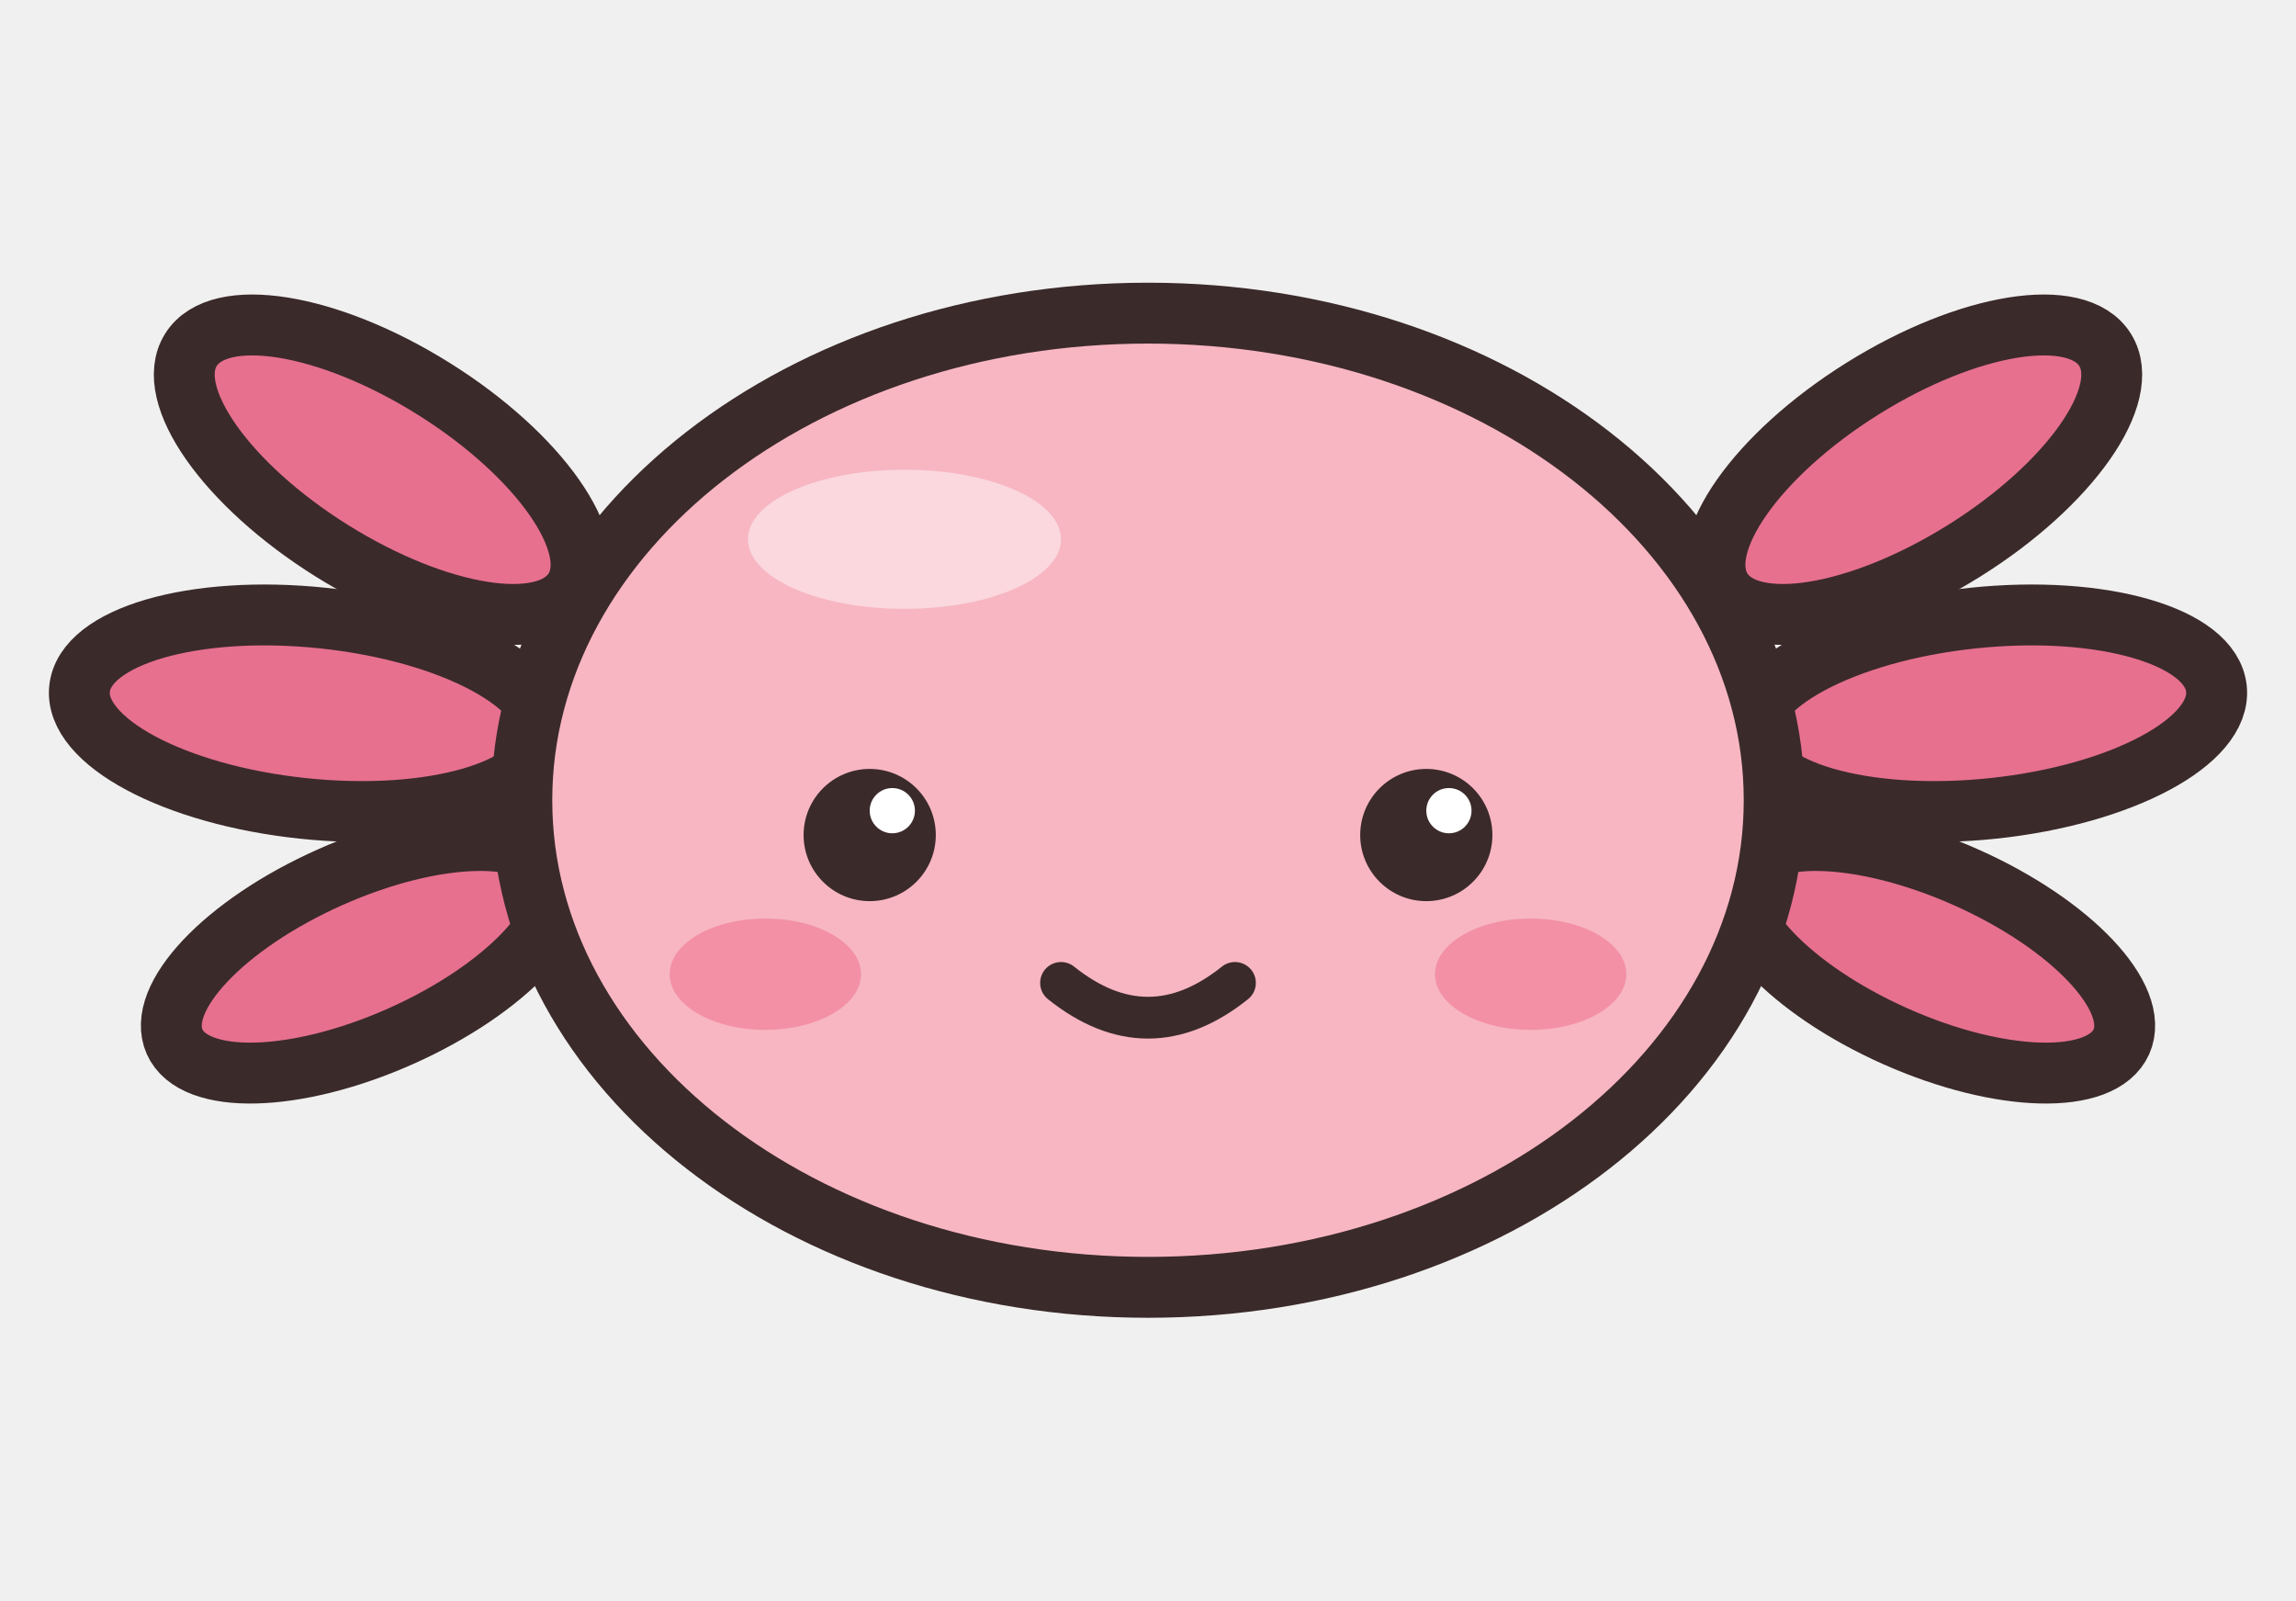
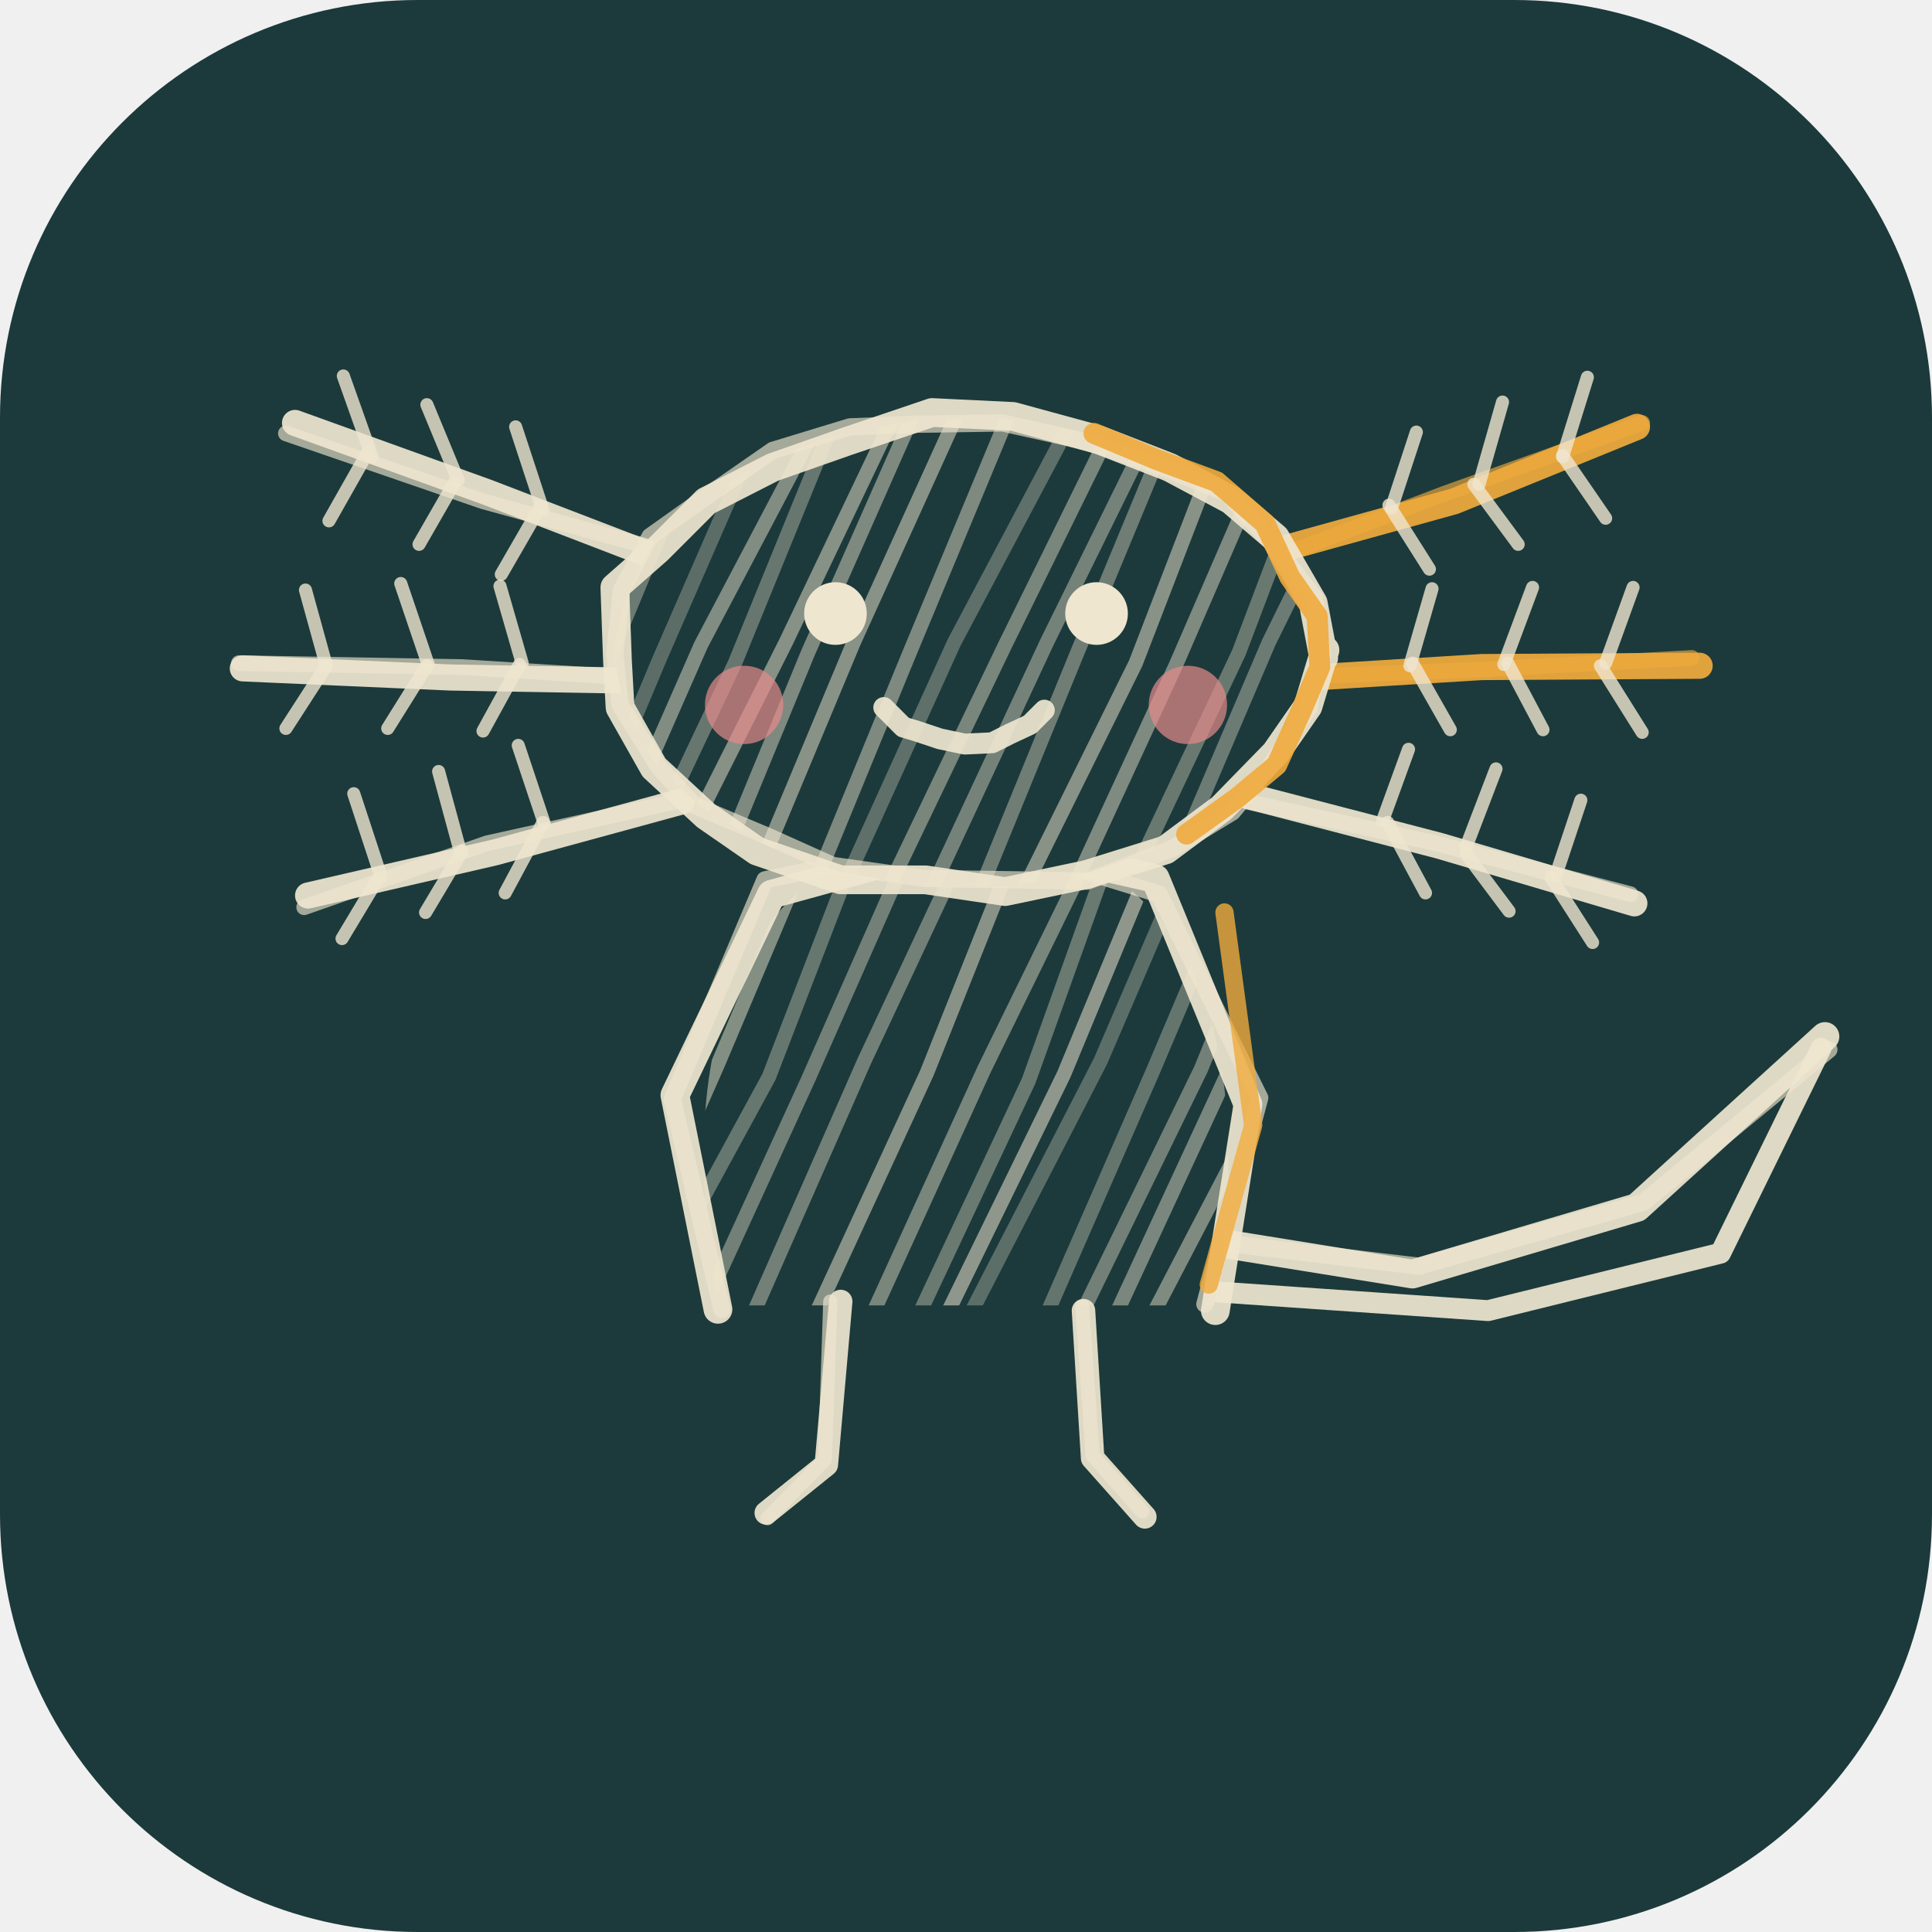
- <svg xmlns="http://www.w3.org/2000/svg" viewBox="-66 -46 132 92">
-   <g>
-     <g fill="#e7708f" stroke="#3b2a2a" stroke-width="3.5" stroke-linejoin="round">
-       <ellipse cx="-44" cy="-19" rx="13" ry="5.5" transform="rotate(32 -44 -19)" />
-       <ellipse cx="-48" cy="-5" rx="13.5" ry="5.5" transform="rotate(6 -48 -5)" />
-       <ellipse cx="-45" cy="9" rx="12" ry="5" transform="rotate(-24 -45 9)" />
+ <svg xmlns="http://www.w3.org/2000/svg" width="64" height="64" viewBox="-74 -100 148 148">
+   <defs>
+     <clipPath id="i0">
+       <path d="M-19 0C-23 -22 -16 -36 0 -36C16 -36 23 -22 19 0Z" />
+     </clipPath>
+     <clipPath id="i1">
+       <path d="M27.0 -50.0L26.2 -45.7L23.9 -41.6L20.2 -38.1L15.3 -35.2L9.6 -33.2L3.3 -32.1L-3.3 -32.1L-9.6 -33.2L-15.3 -35.2L-20.2 -38.1L-23.9 -41.6L-26.2 -45.7L-27.0 -50.0L-26.2 -54.3L-23.9 -58.4L-20.2 -61.9L-15.3 -64.8L-9.6 -66.8L-3.3 -67.9L3.3 -67.9L9.6 -66.8L15.3 -64.8L20.2 -61.9L23.9 -58.4L26.2 -54.3L27.0 -50.0Z" />
+     </clipPath>
+   </defs>
+   <rect x="-74" y="-100" width="148" height="148" rx="32" fill="#1c3a3b" />
+   <g fill="none" stroke-linecap="round" stroke-linejoin="round">
+     <g transform="translate(0 0)">
+       <path d="M15.6 -5.4L34.2 -2.4L51.4 -7.5L65.8 -20.6" stroke="#efe6cf" stroke-width="2.2" opacity="0.92" fill="none" />
+       <path d="M15.4 -5.3L34.7 -3.0L51.9 -7.9L66.1 -19.6" stroke="#efe6cf" stroke-width="1.32" opacity="0.644" fill="none" />
+       <path d="M18.3 -1.1L40.0 0.4L57.8 -4.0L65.5 -19.7" stroke="#efe6cf" stroke-width="1.6" opacity="0.92" fill="none" />
+       <path d="M-19 0C-23 -22 -16 -36 0 -36C16 -36 23 -22 19 0Z" fill="#1c3a3b" stroke="none" />
+       <g clip-path="url(#i0)">
+         <path d="M-50.3 1.4L-40.1 -18.7L-32.1 -38.1" stroke="#efe6cf" stroke-width="1.1" opacity="0.509" fill="none" />
+         <path d="M-47.0 2.5L-39.0 -17.8L-28.5 -38.4" stroke="#efe6cf" stroke-width="1.1" opacity="0.329" fill="none" />
+         <path d="M-43.8 2.0L-34.1 -18.3L-26.1 -37.3" stroke="#efe6cf" stroke-width="1.1" opacity="0.388" fill="none" />
+         <path d="M-38.7 2.0L-31.2 -18.4L-20.8 -37.8" stroke="#efe6cf" stroke-width="1.1" opacity="0.395" fill="none" />
+         <path d="M-36.1 1.4L-27.9 -17.7L-17.5 -38.6" stroke="#efe6cf" stroke-width="1.1" opacity="0.344" fill="none" />
+         <path d="M-31.6 1.8L-23.5 -17.8L-13.7 -38.0" stroke="#efe6cf" stroke-width="1.1" opacity="0.485" fill="none" />
+         <path d="M-27.9 1.7L-19.0 -18.5L-11.1 -37.2" stroke="#efe6cf" stroke-width="1.1" opacity="0.496" fill="none" />
+         <path d="M-25.5 1.6L-15.1 -17.5L-7.2 -38.0" stroke="#efe6cf" stroke-width="1.1" opacity="0.352" fill="none" />
+         <path d="M-20.8 1.7L-12.1 -17.3L-3.1 -37.7" stroke="#efe6cf" stroke-width="1.1" opacity="0.404" fill="none" />
+         <path d="M-16.9 2.0L-7.8 -18.7L1.3 -38.1" stroke="#efe6cf" stroke-width="1.1" opacity="0.41" fill="none" />
+         <path d="M-11.9 1.5L-3.0 -17.8L4.9 -37.6" stroke="#efe6cf" stroke-width="1.1" opacity="0.515" fill="none" />
+         <path d="M-7.4 1.2L1.4 -18.1L10.8 -37.3" stroke="#efe6cf" stroke-width="1.1" opacity="0.441" fill="none" />
+         <path d="M-4.5 2.6L4.8 -17.2L12.0 -37.3" stroke="#efe6cf" stroke-width="1.1" opacity="0.37" fill="none" />
+         <path d="M-2.5 2.8L7.5 -17.7L16.0 -38.2" stroke="#efe6cf" stroke-width="1.1" opacity="0.545" fill="none" />
+         <path d="M-0.0 1.3L10.3 -18.7L18.6 -38.0" stroke="#efe6cf" stroke-width="1.1" opacity="0.307" fill="none" />
+         <path d="M5.6 2.0L14.3 -17.9L22.7 -37.7" stroke="#efe6cf" stroke-width="1.1" opacity="0.347" fill="none" />
+         <path d="M8.0 2.4L18.0 -18.1L25.8 -37.3" stroke="#efe6cf" stroke-width="1.1" opacity="0.41" fill="none" />
+         <path d="M10.6 2.6L20.0 -17.7L29.2 -38.4" stroke="#efe6cf" stroke-width="1.1" opacity="0.447" fill="none" />
+         <path d="M14.1 1.1L24.0 -17.9L32.7 -37.5" stroke="#efe6cf" stroke-width="1.1" opacity="0.471" fill="none" />
+         <path d="M17.6 2.8L27.7 -18.8L35.9 -38.0" stroke="#efe6cf" stroke-width="1.1" opacity="0.372" fill="none" />
+         <path d="M21.6 1.9L30.6 -18.9L39.7 -38.5" stroke="#efe6cf" stroke-width="1.1" opacity="0.431" fill="none" />
+         <path d="M23.8 1.3L34.1 -18.7L42.0 -38.8" stroke="#efe6cf" stroke-width="1.1" opacity="0.534" fill="none" />
+         <path d="M28.3 2.8L36.8 -18.8L46.6 -38.1" stroke="#efe6cf" stroke-width="1.1" opacity="0.345" fill="none" />
+       </g>
+       <path d="M-19.0 0.3L-22.3 -16.1L-14.9 -31.5L0.7 -35.8L14.5 -32.7L21.6 -15.4L19.1 0.4" stroke="#efe6cf" stroke-width="2.2" opacity="0.92" fill="none" />
+       <path d="M-18.7 0.3L-22.5 -15.8L-15.4 -32.6L0.6 -35.9L14.8 -31.5L22.5 -15.9L18.3 -0.1" stroke="#efe6cf" stroke-width="1.32" opacity="0.644" fill="none" />
+       <path d="M-21.6 -56.5L-36.7 -62.3L-51.4 -67.6" stroke="#efe6cf" stroke-width="2" opacity="0.92" fill="none" />
+       <path d="M-21.4 -57.3L-37.0 -61.6L-52.1 -66.8" stroke="#efe6cf" stroke-width="1.2" opacity="0.644" fill="none" />
+       <path d="M-32.4 -60.9L-34.5 -67.3" stroke="#efe6cf" stroke-width="1" opacity="0.8" fill="none" />
+       <path d="M-32.6 -61.2L-35.6 -56.0" stroke="#efe6cf" stroke-width="1" opacity="0.8" fill="none" />
+       <path d="M-38.9 -63.2L-41.3 -69.0" stroke="#efe6cf" stroke-width="1" opacity="0.8" fill="none" />
+       <path d="M-39.2 -63.0L-41.9 -58.3" stroke="#efe6cf" stroke-width="1" opacity="0.8" fill="none" />
+       <path d="M-45.5 -65.0L-47.7 -71.2" stroke="#efe6cf" stroke-width="1" opacity="0.8" fill="none" />
+       <path d="M-45.8 -65.4L-48.8 -60.1" stroke="#efe6cf" stroke-width="1" opacity="0.8" fill="none" />
+       <path d="M-22.3 -47.8L-39.5 -48.1L-55.4 -48.8" stroke="#efe6cf" stroke-width="2" opacity="0.92" fill="none" />
+       <path d="M-22.6 -47.9L-38.6 -48.9L-55.7 -49.2" stroke="#efe6cf" stroke-width="1.2" opacity="0.644" fill="none" />
+       <path d="M-34.0 -49.2L-35.7 -55.1" stroke="#efe6cf" stroke-width="1" opacity="0.8" fill="none" />
+       <path d="M-34.2 -49.1L-37.0 -44.0" stroke="#efe6cf" stroke-width="1" opacity="0.8" fill="none" />
+       <path d="M-41.2 -49.1L-43.3 -55.3" stroke="#efe6cf" stroke-width="1" opacity="0.8" fill="none" />
+       <path d="M-41.3 -49.0L-44.3 -44.2" stroke="#efe6cf" stroke-width="1" opacity="0.8" fill="none" />
+       <path d="M-49.0 -49.0L-50.6 -54.8" stroke="#efe6cf" stroke-width="1" opacity="0.8" fill="none" />
+       <path d="M-49.0 -49.0L-52.1 -44.2" stroke="#efe6cf" stroke-width="1" opacity="0.8" fill="none" />
+       <path d="M-21.8 -38.6L-36.1 -34.7L-50.4 -31.4" stroke="#efe6cf" stroke-width="2" opacity="0.92" fill="none" />
+       <path d="M-21.8 -38.7L-36.7 -35.4L-50.7 -30.5" stroke="#efe6cf" stroke-width="1.2" opacity="0.644" fill="none" />
+       <path d="M-32.3 -36.9L-34.3 -42.9" stroke="#efe6cf" stroke-width="1" opacity="0.8" fill="none" />
+       <path d="M-32.4 -37.0L-35.3 -31.6" stroke="#efe6cf" stroke-width="1" opacity="0.8" fill="none" />
+       <path d="M-38.8 -35.0L-40.4 -40.9" stroke="#efe6cf" stroke-width="1" opacity="0.8" fill="none" />
+       <path d="M-38.6 -34.8L-41.4 -30.1" stroke="#efe6cf" stroke-width="1" opacity="0.8" fill="none" />
+       <path d="M-44.8 -32.8L-46.9 -39.2" stroke="#efe6cf" stroke-width="1" opacity="0.8" fill="none" />
+       <path d="M-45.1 -32.6L-47.8 -28.1" stroke="#efe6cf" stroke-width="1" opacity="0.8" fill="none" />
+       <path d="M21.9 -57.3L37.4 -61.6L51.4 -67.3" stroke="#f0aa3c" stroke-width="2" opacity="0.92" fill="none" />
+       <path d="M21.7 -56.5L36.7 -62.2L51.8 -67.6" stroke="#f0aa3c" stroke-width="1.2" opacity="0.644" fill="none" />
+       <path d="M32.6 -61.1L34.5 -66.9" stroke="#efe6cf" stroke-width="1" opacity="0.8" fill="none" />
+       <path d="M32.4 -61.3L35.5 -56.4" stroke="#efe6cf" stroke-width="1" opacity="0.8" fill="none" />
+       <path d="M39.3 -62.9L41.1 -69.2" stroke="#efe6cf" stroke-width="1" opacity="0.8" fill="none" />
+       <path d="M38.9 -62.9L42.3 -58.3" stroke="#efe6cf" stroke-width="1" opacity="0.8" fill="none" />
+       <path d="M45.7 -65.0L47.6 -71.1" stroke="#efe6cf" stroke-width="1" opacity="0.8" fill="none" />
+       <path d="M45.7 -65.1L49.0 -60.3" stroke="#efe6cf" stroke-width="1" opacity="0.8" fill="none" />
+       <path d="M21.7 -47.8L39.5 -48.9L56.2 -49.0" stroke="#f0aa3c" stroke-width="2" opacity="0.92" fill="none" />
+       <path d="M21.5 -48.0L39.4 -48.7L55.6 -49.6" stroke="#f0aa3c" stroke-width="1.2" opacity="0.644" fill="none" />
+       <path d="M34.0 -49.0L35.7 -54.9" stroke="#efe6cf" stroke-width="1" opacity="0.8" fill="none" />
+       <path d="M34.2 -49.2L37.1 -44.1" stroke="#efe6cf" stroke-width="1" opacity="0.8" fill="none" />
+       <path d="M41.2 -49.1L43.4 -55.0" stroke="#efe6cf" stroke-width="1" opacity="0.8" fill="none" />
+       <path d="M41.5 -49.2L44.2 -44.1" stroke="#efe6cf" stroke-width="1" opacity="0.8" fill="none" />
+       <path d="M49.0 -49.2L51.1 -55.0" stroke="#efe6cf" stroke-width="1" opacity="0.8" fill="none" />
+       <path d="M48.6 -49.0L51.8 -43.9" stroke="#efe6cf" stroke-width="1" opacity="0.8" fill="none" />
+       <path d="M21.7 -39.0L36.3 -35.2L51.2 -30.8" stroke="#efe6cf" stroke-width="2" opacity="0.92" fill="none" />
+       <path d="M21.5 -38.6L36.0 -35.4L50.9 -31.5" stroke="#efe6cf" stroke-width="1.2" opacity="0.644" fill="none" />
+       <path d="M31.9 -37.1L33.9 -42.6" stroke="#efe6cf" stroke-width="1" opacity="0.8" fill="none" />
+       <path d="M32.3 -37.0L35.2 -31.6" stroke="#efe6cf" stroke-width="1" opacity="0.8" fill="none" />
+       <path d="M38.3 -35.1L40.6 -41.1" stroke="#efe6cf" stroke-width="1" opacity="0.8" fill="none" />
+       <path d="M38.3 -34.6L41.6 -30.2" stroke="#efe6cf" stroke-width="1" opacity="0.8" fill="none" />
+       <path d="M45.2 -33.0L47.1 -38.7" stroke="#efe6cf" stroke-width="1" opacity="0.8" fill="none" />
+       <path d="M44.8 -32.8L48.0 -27.8" stroke="#efe6cf" stroke-width="1" opacity="0.8" fill="none" />
+       <path d="M27.0 -50.0L26.2 -45.7L23.9 -41.6L20.2 -38.1L15.3 -35.2L9.6 -33.2L3.3 -32.1L-3.3 -32.1L-9.6 -33.2L-15.3 -35.2L-20.2 -38.1L-23.9 -41.6L-26.2 -45.7L-27.0 -50.0L-26.2 -54.3L-23.9 -58.4L-20.2 -61.9L-15.3 -64.8L-9.6 -66.8L-3.3 -67.9L3.3 -67.9L9.6 -66.8L15.3 -64.8L20.2 -61.9L23.9 -58.4L26.2 -54.3L27.0 -50.0Z" fill="#1c3a3b" stroke="none" />
+       <g clip-path="url(#i1)">
+         <path d="M-55.5 -29.9L-46.5 -49.9L-37.8 -69.3" stroke="#efe6cf" stroke-width="1.1" opacity="0.546" fill="none" />
+         <path d="M-51.8 -29.3L-42.2 -50.7L-33.4 -70.9" stroke="#efe6cf" stroke-width="1.1" opacity="0.433" fill="none" />
+         <path d="M-46.1 -30.7L-37.6 -49.1L-28.7 -69.2" stroke="#efe6cf" stroke-width="1.1" opacity="0.347" fill="none" />
+         <path d="M-42.4 -29.3L-33.3 -50.2L-24.8 -70.8" stroke="#efe6cf" stroke-width="1.1" opacity="0.415" fill="none" />
+         <path d="M-38.8 -30.3L-31.3 -50.2L-22.2 -70.4" stroke="#efe6cf" stroke-width="1.1" opacity="0.469" fill="none" />
+         <path d="M-36.1 -30.5L-27.5 -49.2L-18.8 -70.2" stroke="#efe6cf" stroke-width="1.1" opacity="0.373" fill="none" />
+         <path d="M-31.8 -29.7L-23.4 -49.7L-14.5 -70.1" stroke="#efe6cf" stroke-width="1.1" opacity="0.304" fill="none" />
+         <path d="M-29.7 -29.2L-20.3 -50.6L-10.5 -69.2" stroke="#efe6cf" stroke-width="1.1" opacity="0.481" fill="none" />
+         <path d="M-26.5 -30.6L-17.7 -49.2L-9.3 -69.8" stroke="#efe6cf" stroke-width="1.1" opacity="0.358" fill="none" />
+         <path d="M-24.0 -30.5L-13.8 -50.8L-4.4 -70.5" stroke="#efe6cf" stroke-width="1.1" opacity="0.507" fill="none" />
+         <path d="M-20.1 -30.6L-12.1 -50.0L-2.9 -70.8" stroke="#efe6cf" stroke-width="1.1" opacity="0.461" fill="none" />
+         <path d="M-17.0 -30.7L-8.6 -50.8L0.3 -70.4" stroke="#efe6cf" stroke-width="1.1" opacity="0.514" fill="none" />
+         <path d="M-12.2 -30.8L-4.4 -49.8L4.3 -70.7" stroke="#efe6cf" stroke-width="1.1" opacity="0.462" fill="none" />
+         <path d="M-10.2 -30.3L-0.9 -50.8L8.8 -69.1" stroke="#efe6cf" stroke-width="1.1" opacity="0.314" fill="none" />
+         <path d="M-6.6 -30.6L3.0 -50.6L12.1 -69.1" stroke="#efe6cf" stroke-width="1.1" opacity="0.438" fill="none" />
+         <path d="M-3.5 -30.0L6.2 -50.8L15.4 -69.5" stroke="#efe6cf" stroke-width="1.1" opacity="0.424" fill="none" />
+         <path d="M0.3 -29.9L8.4 -49.7L16.7 -69.7" stroke="#efe6cf" stroke-width="1.1" opacity="0.394" fill="none" />
+         <path d="M3.8 -30.6L13.0 -49.2L21.1 -70.2" stroke="#efe6cf" stroke-width="1.1" opacity="0.515" fill="none" />
+         <path d="M7.1 -29.6L16.1 -49.1L25.2 -70.1" stroke="#efe6cf" stroke-width="1.1" opacity="0.467" fill="none" />
+         <path d="M11.5 -30.1L20.9 -50.0L28.4 -69.8" stroke="#efe6cf" stroke-width="1.1" opacity="0.365" fill="none" />
+         <path d="M14.1 -29.5L23.2 -50.8L33.0 -70.7" stroke="#efe6cf" stroke-width="1.1" opacity="0.38" fill="none" />
+         <path d="M19.1 -30.5L28.1 -49.2L36.0 -70.1" stroke="#efe6cf" stroke-width="1.1" opacity="0.316" fill="none" />
+         <path d="M21.8 -29.8L30.6 -49.2L39.3 -70.2" stroke="#efe6cf" stroke-width="1.1" opacity="0.393" fill="none" />
+         <path d="M24.6 -30.2L34.0 -49.2L43.5 -70.3" stroke="#efe6cf" stroke-width="1.1" opacity="0.474" fill="none" />
+       </g>
+       <path d="M27.5 -50.2L26.2 -45.9L23.7 -42.3L19.6 -38.1L15.3 -34.9L9.2 -33.0L3.0 -31.7L-3.1 -32.6L-9.6 -32.6L-16.0 -34.8L-19.9 -37.5L-23.9 -41.2L-26.5 -45.8L-26.7 -49.4L-26.9 -55.0L-23.6 -57.9L-19.9 -61.6L-14.8 -64.2L-9.1 -66.2L-2.6 -68.4L3.6 -68.1L10.2 -66.3L15.6 -64.2L20.3 -61.7L23.7 -58.8L26.6 -53.8L27.4 -49.6" stroke="#efe6cf" stroke-width="2.2" opacity="0.92" fill="none" />
+       <path d="M27.1 -50.7L26.3 -45.8L23.3 -41.3L20.4 -37.8L15.8 -35.0L9.3 -32.5L3.9 -32.6L-3.1 -32.7L-10.2 -33.7L-15.1 -35.9L-20.8 -38.3L-23.5 -41.2L-26.5 -46.0L-26.9 -49.9L-26.4 -54.8L-24.2 -58.9L-19.7 -62.1L-14.8 -65.5L-8.9 -67.3L-3.9 -67.5L2.8 -67.6L9.1 -66.2L14.8 -64.3L20.0 -62.2L23.8 -58.0L26.7 -54.2L27.3 -49.8" stroke="#efe6cf" stroke-width="1.32" opacity="0.644" fill="none" />
+       <path d="M9.8 -66.8L14.6 -64.8L19.2 -63.1L22.9 -59.9L24.8 -55.8L26.9 -52.8L27.1 -48.9L25.7 -45.6L23.8 -41.4L20.8 -38.9L16.9 -36.1" stroke="#f0aa3c" stroke-width="1.6" opacity="0.9" fill="none" />
+       <path d="M19.8 -30.1L22.0 -13.8L18.6 -1.6" stroke="#f0aa3c" stroke-width="1.4" opacity="0.8" fill="none" />
+       <path d="M-9.6 -0.3L-10.7 12.2L-15.3 15.9" stroke="#efe6cf" stroke-width="1.8" opacity="0.92" fill="none" />
+       <path d="M-10.4 -0.3L-10.8 11.8L-15.2 16.3" stroke="#efe6cf" stroke-width="1.08" opacity="0.644" fill="none" />
+       <path d="M9.0 0.4L9.7 11.7L13.7 16.2" stroke="#efe6cf" stroke-width="1.8" opacity="0.92" fill="none" />
+       <path d="M8.9 0.1L9.7 11.5L13.5 15.8" stroke="#efe6cf" stroke-width="1.08" opacity="0.644" fill="none" />
+       <circle cx="-10" cy="-53" r="2.4" fill="#efe6cf" />
+       <circle cx="10" cy="-53" r="2.4" fill="#efe6cf" />
+       <path d="M6.0 -45.6L4.9 -44.5L3.4 -43.8L2.0 -43.1L-0.1 -43.0L-2.0 -43.4L-3.8 -44.0L-4.8 -44.3L-6.3 -45.8" stroke="#efe6cf" stroke-width="1.6" opacity="0.92" fill="none" />
+       <circle cx="-17" cy="-46" r="3" fill="#e58a8a" opacity="0.7" />
+       <circle cx="17" cy="-46" r="3" fill="#e58a8a" opacity="0.7" />
    </g>
  </g>
-   <g>
-     <g fill="#e7708f" stroke="#3b2a2a" stroke-width="3.5" stroke-linejoin="round" transform="scale(-1 1)">
-       <ellipse cx="-44" cy="-19" rx="13" ry="5.5" transform="rotate(32 -44 -19)" />
-       <ellipse cx="-48" cy="-5" rx="13.5" ry="5.5" transform="rotate(6 -48 -5)" />
-       <ellipse cx="-45" cy="9" rx="12" ry="5" transform="rotate(-24 -45 9)" />
-     </g>
-   </g>
-   <ellipse cx="0" cy="0" rx="36" ry="28" fill="#f7b6c2" stroke="#3b2a2a" stroke-width="3.5" stroke-linejoin="round" />
-   <ellipse cx="-14" cy="-15" rx="9" ry="4" fill="#fff" opacity=".45" />
-   <ellipse cx="-22" cy="10" rx="5.5" ry="3.2" fill="#f2879e" opacity=".8" />
-   <ellipse cx="22" cy="10" rx="5.5" ry="3.2" fill="#f2879e" opacity=".8" />
-   <g>
-     <circle cx="-16" cy="2" r="3.8" fill="#3b2a2a" />
-     <circle cx="-14.7" cy=".6" r="1.3" fill="#fff" />
-   </g>
-   <g>
-     <circle cx="16" cy="2" r="3.8" fill="#3b2a2a" />
-     <circle cx="17.3" cy=".6" r="1.3" fill="#fff" />
-   </g>
-   <path d="M-5,10.5 Q0,14.5 5,10.5" fill="none" stroke="#3b2a2a" stroke-width="2.4" stroke-linecap="round" />
</svg>
